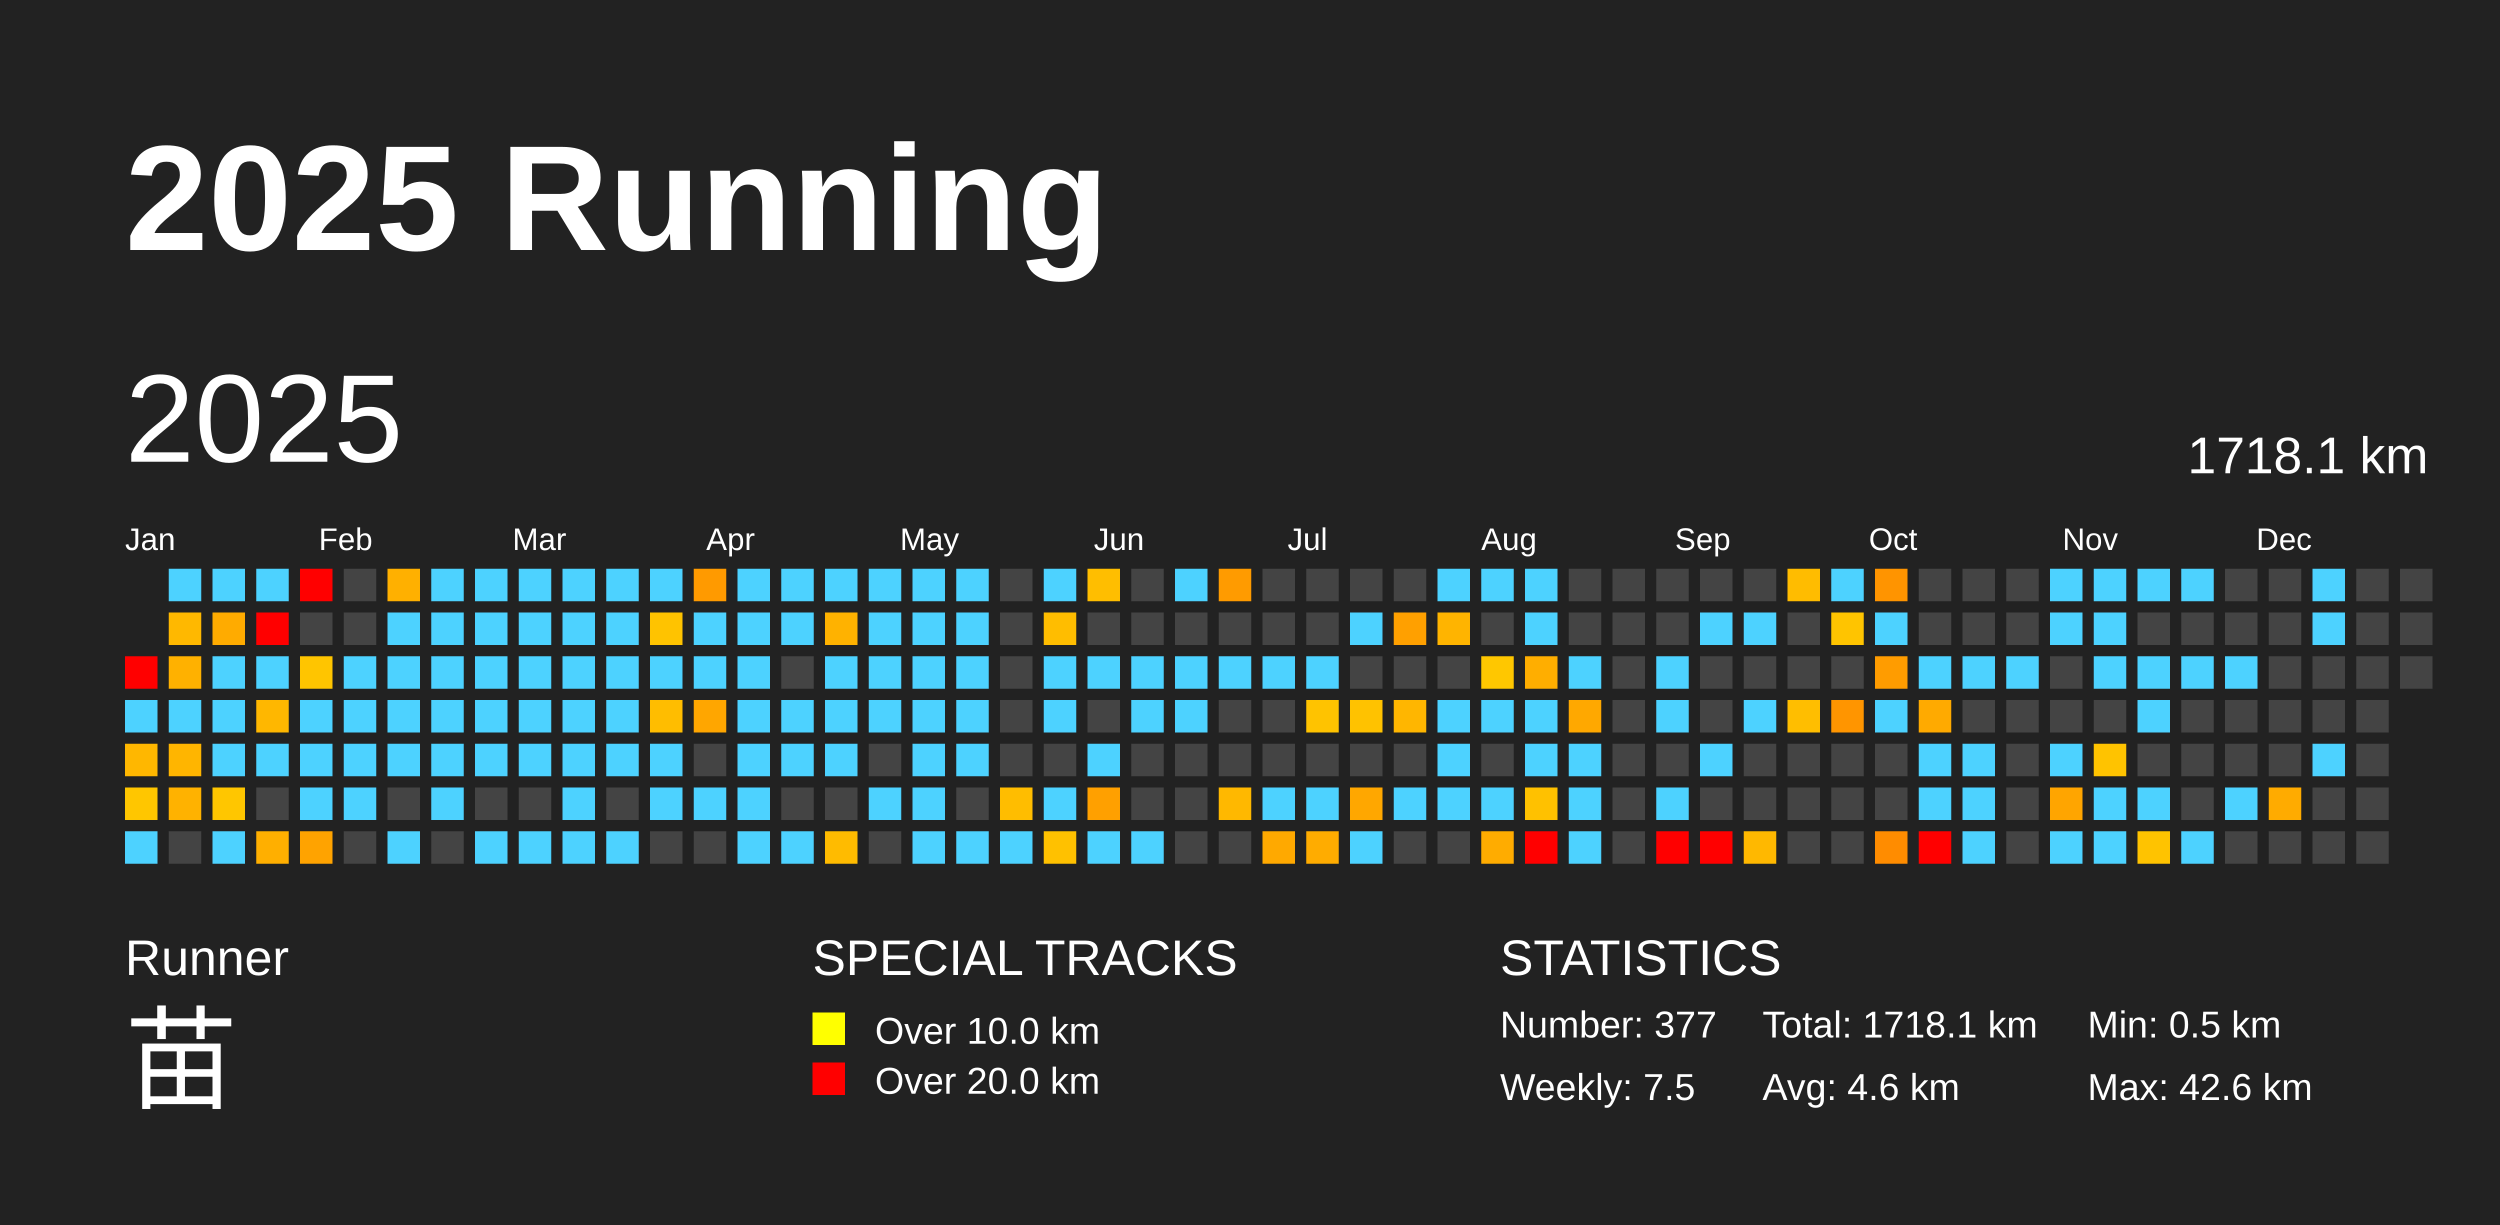
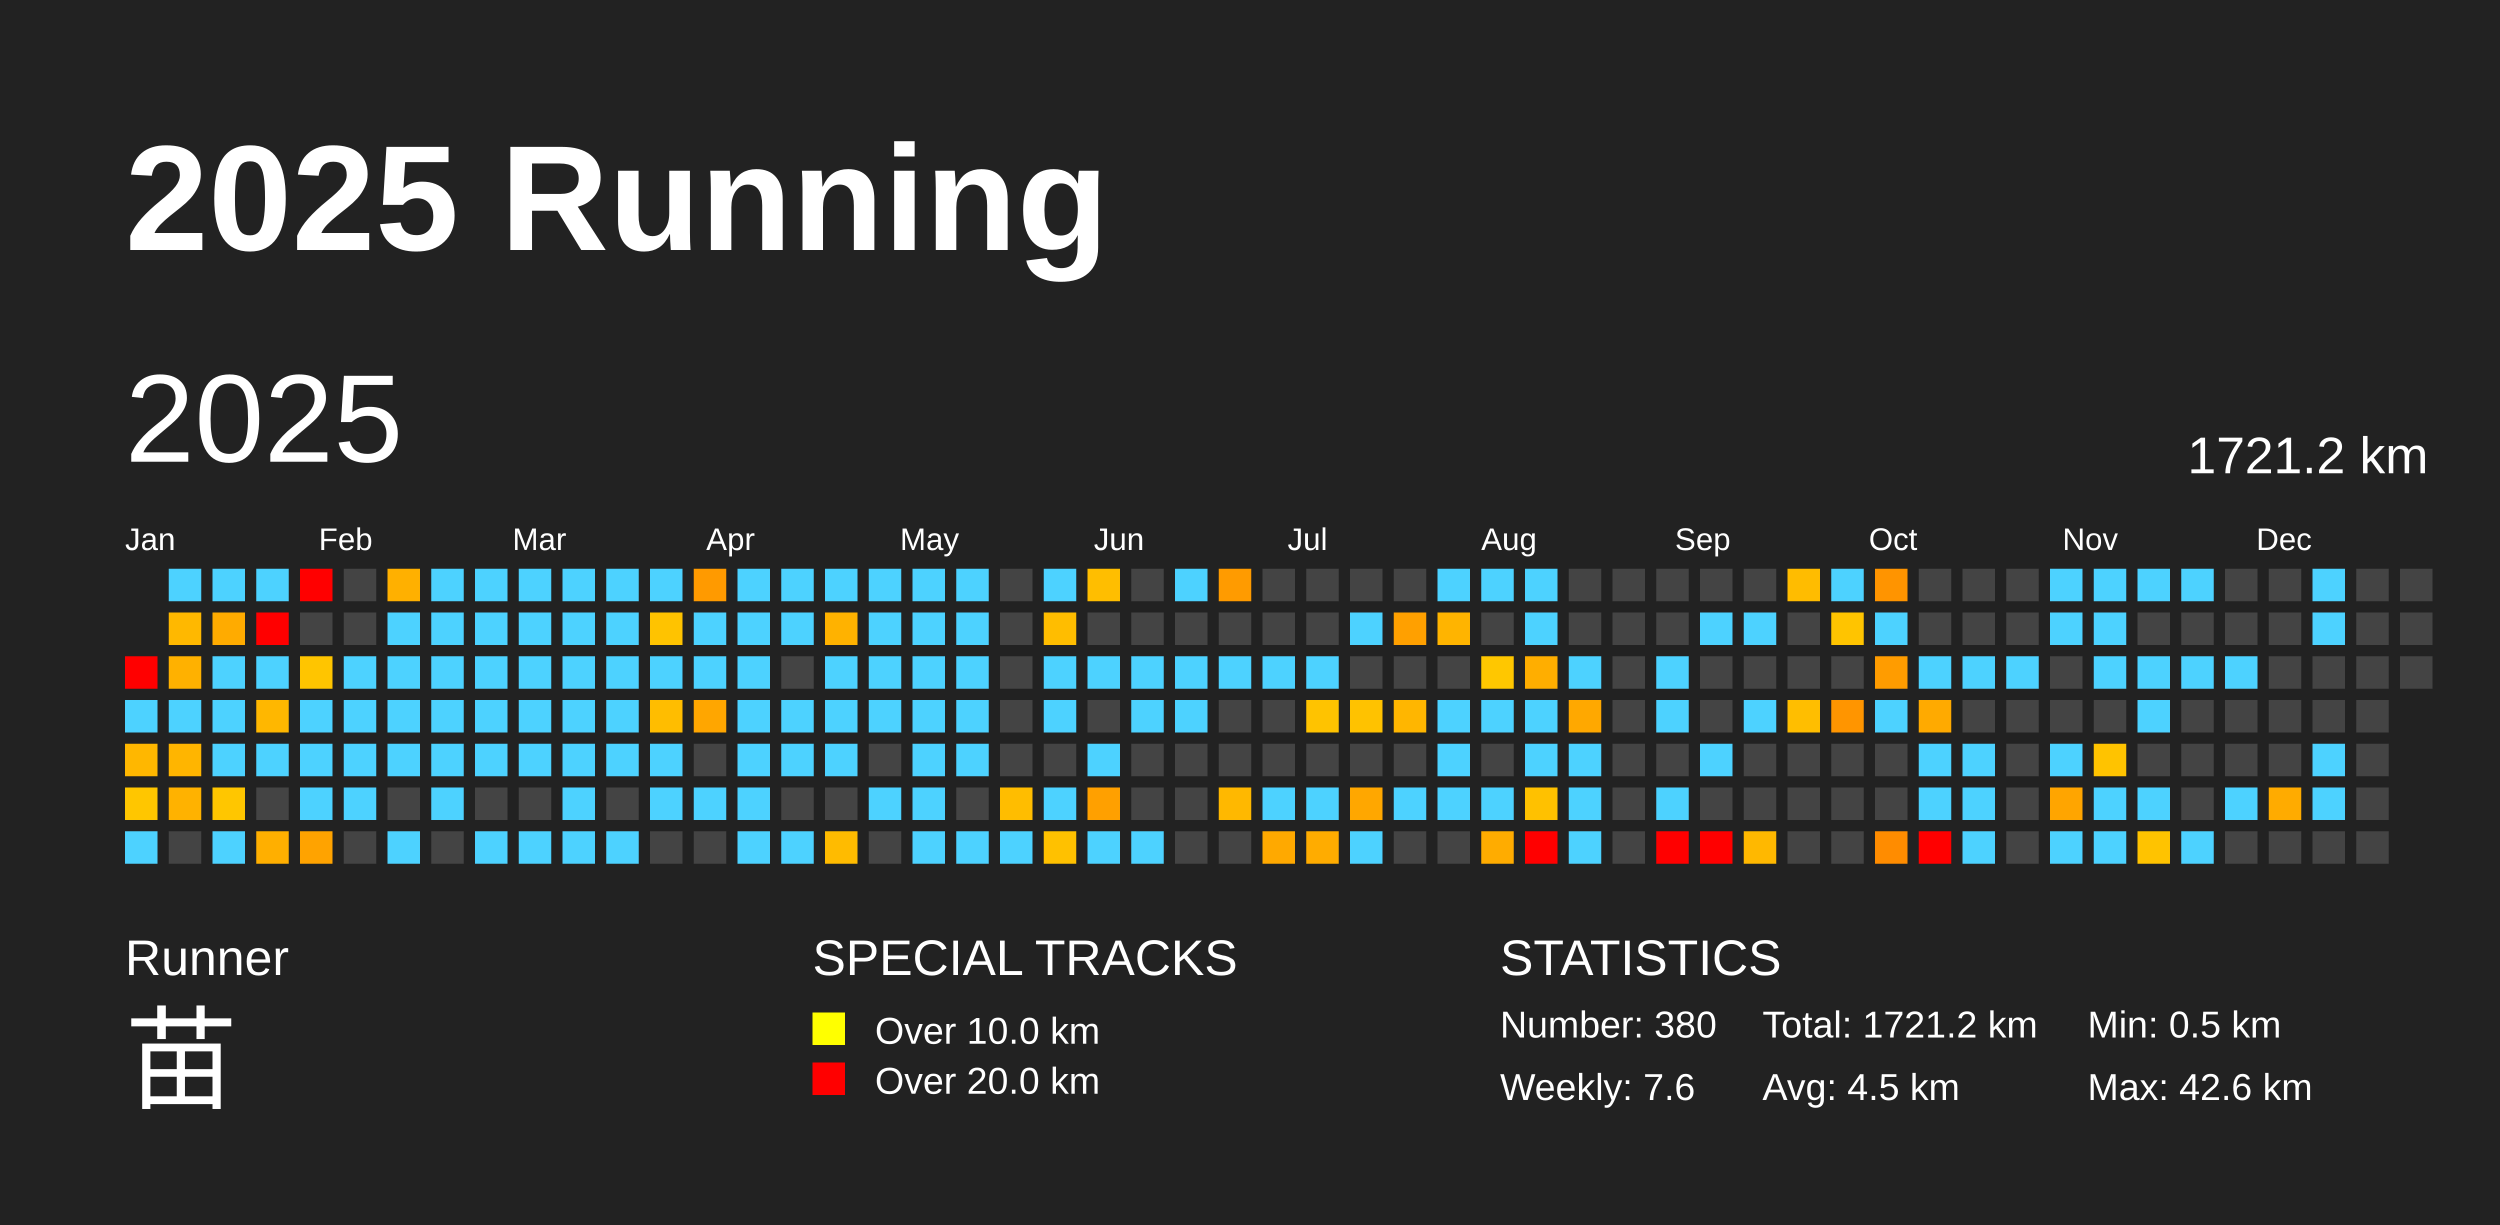
<svg xmlns="http://www.w3.org/2000/svg" baseProfile="full" height="98mm" version="1.1" viewBox="0,0,200,98" width="200mm">
  <defs />
  <rect fill="#222222" height="98" width="200" x="0" y="0" />
  <text fill="#FFFFFF" style="font-size:12px; font-family:Arial; font-weight:bold;" x="10" y="20">2025 Running</text>
  <text fill="#FFFFFF" style="font-size:4px; font-family:Arial" x="10" y="78">Runner</text>
  <text fill="#FFFFFF" style="font-size:9px; font-family:Arial" x="10" y="88">苗</text>
  <text fill="#FFFFFF" style="font-size:4px; font-family:Arial" x="65" y="78">SPECIAL TRACKS</text>
  <rect fill="yellow" height="2.6" width="2.6" x="65" y="81" />
  <text fill="#FFFFFF" style="font-size:3px; font-family:Arial" x="70" y="83.5">Over 10.0 km</text>
  <rect fill="red" height="2.6" width="2.6" x="65" y="85" />
  <text fill="#FFFFFF" style="font-size:3px; font-family:Arial" x="70" y="87.5">Over 20.0 km</text>
  <text fill="#FFFFFF" style="font-size:4px; font-family:Arial" x="120" y="78">STATISTICS</text>
-   <text fill="#FFFFFF" style="font-size:3px; font-family:Arial" x="120" y="83">Number: 377</text>
-   <text fill="#FFFFFF" style="font-size:3px; font-family:Arial" x="120" y="88">Weekly: 7.5</text>
-   <text fill="#FFFFFF" style="font-size:3px; font-family:Arial" x="141" y="83">Total: 1718.1 km</text>
-   <text fill="#FFFFFF" style="font-size:3px; font-family:Arial" x="141" y="88">Avg: 4.6 km</text>
+   <text fill="#FFFFFF" style="font-size:3px; font-family:Arial" x="120" y="83">Number: 380</text>
+   <text fill="#FFFFFF" style="font-size:3px; font-family:Arial" x="120" y="88">Weekly: 7.6</text>
+   <text fill="#FFFFFF" style="font-size:3px; font-family:Arial" x="141" y="83">Total: 1721.2 km</text>
+   <text fill="#FFFFFF" style="font-size:3px; font-family:Arial" x="141" y="88">Avg: 4.5 km</text>
  <text fill="#FFFFFF" style="font-size:3px; font-family:Arial" x="167" y="83">Min: 0.5 km</text>
  <text fill="#FFFFFF" style="font-size:3px; font-family:Arial" x="167" y="88">Max: 42.6 km</text>
  <text dominant-baseline="hanging" fill="#FFFFFF" style="font-size:10.0px; font-family:Arial;" x="10" y="30">2025</text>
-   <text dominant-baseline="hanging" fill="#FFFFFF" style="font-size:4.125px; font-family:Arial;" x="175" y="35">1718.1 km</text>
+   <text dominant-baseline="hanging" fill="#FFFFFF" style="font-size:4.125px; font-family:Arial;" x="175" y="35">1721.2 km</text>
  <text fill="#FFFFFF" style="font-size:2.5px; font-family:Arial" x="10.0" y="44">Jan</text>
  <text fill="#FFFFFF" style="font-size:2.5px; font-family:Arial" x="25.5" y="44">Feb</text>
  <text fill="#FFFFFF" style="font-size:2.5px; font-family:Arial" x="41.0" y="44">Mar</text>
  <text fill="#FFFFFF" style="font-size:2.5px; font-family:Arial" x="56.5" y="44">Apr</text>
  <text fill="#FFFFFF" style="font-size:2.5px; font-family:Arial" x="72.0" y="44">May</text>
  <text fill="#FFFFFF" style="font-size:2.5px; font-family:Arial" x="87.5" y="44">Jun</text>
  <text fill="#FFFFFF" style="font-size:2.5px; font-family:Arial" x="103.0" y="44">Jul</text>
  <text fill="#FFFFFF" style="font-size:2.5px; font-family:Arial" x="118.5" y="44">Aug</text>
  <text fill="#FFFFFF" style="font-size:2.5px; font-family:Arial" x="134.0" y="44">Sep</text>
  <text fill="#FFFFFF" style="font-size:2.5px; font-family:Arial" x="149.5" y="44">Oct</text>
  <text fill="#FFFFFF" style="font-size:2.5px; font-family:Arial" x="165.0" y="44">Nov</text>
  <text fill="#FFFFFF" style="font-size:2.5px; font-family:Arial" x="180.5" y="44">Dec</text>
  <rect fill="red" height="2.6" width="2.6" x="10.0" y="52.5" />
  <rect fill="#4dd2ff" height="2.6" width="2.6" x="10.0" y="56.0" />
  <rect fill="#ffb700" height="2.6" width="2.6" x="10.0" y="59.5" />
  <rect fill="#ffc600" height="2.6" width="2.6" x="10.0" y="63.0" />
  <rect fill="#4dd2ff" height="2.6" width="2.6" x="10.0" y="66.5" />
  <rect fill="#4dd2ff" height="2.6" width="2.6" x="13.5" y="45.5" />
  <rect fill="#ffb800" height="2.6" width="2.6" x="13.5" y="49.0" />
  <rect fill="#ffb100" height="2.6" width="2.6" x="13.5" y="52.5" />
  <rect fill="#4dd2ff" height="2.6" width="2.6" x="13.5" y="56.0" />
  <rect fill="#ffb500" height="2.6" width="2.6" x="13.5" y="59.5" />
  <rect fill="#ffb200" height="2.6" width="2.6" x="13.5" y="63.0" />
  <rect fill="#444444" height="2.6" width="2.6" x="13.5" y="66.5" />
  <rect fill="#4dd2ff" height="2.6" width="2.6" x="17.0" y="45.5" />
  <rect fill="#ffab00" height="2.6" width="2.6" x="17.0" y="49.0" />
  <rect fill="#4dd2ff" height="2.6" width="2.6" x="17.0" y="52.5" />
  <rect fill="#4dd2ff" height="2.6" width="2.6" x="17.0" y="56.0" />
  <rect fill="#4dd2ff" height="2.6" width="2.6" x="17.0" y="59.5" />
  <rect fill="#ffc600" height="2.6" width="2.6" x="17.0" y="63.0" />
  <rect fill="#4dd2ff" height="2.6" width="2.6" x="17.0" y="66.5" />
  <rect fill="#4dd2ff" height="2.6" width="2.6" x="20.5" y="45.5" />
  <rect fill="red" height="2.6" width="2.6" x="20.5" y="49.0" />
  <rect fill="#4dd2ff" height="2.6" width="2.6" x="20.5" y="52.5" />
  <rect fill="#ffb700" height="2.6" width="2.6" x="20.5" y="56.0" />
  <rect fill="#4dd2ff" height="2.6" width="2.6" x="20.5" y="59.5" />
  <rect fill="#444444" height="2.6" width="2.6" x="20.5" y="63.0" />
  <rect fill="#ffaf00" height="2.6" width="2.6" x="20.5" y="66.5" />
  <rect fill="red" height="2.6" width="2.6" x="24.0" y="45.5" />
  <rect fill="#444444" height="2.6" width="2.6" x="24.0" y="49.0" />
  <rect fill="#ffc500" height="2.6" width="2.6" x="24.0" y="52.5" />
  <rect fill="#4dd2ff" height="2.6" width="2.6" x="24.0" y="56.0" />
  <rect fill="#4dd2ff" height="2.6" width="2.6" x="24.0" y="59.5" />
  <rect fill="#4dd2ff" height="2.6" width="2.6" x="24.0" y="63.0" />
  <rect fill="#ffa300" height="2.6" width="2.6" x="24.0" y="66.5" />
  <rect fill="#444444" height="2.6" width="2.6" x="27.5" y="45.5" />
  <rect fill="#444444" height="2.6" width="2.6" x="27.5" y="49.0" />
  <rect fill="#4dd2ff" height="2.6" width="2.6" x="27.5" y="52.5" />
  <rect fill="#4dd2ff" height="2.6" width="2.6" x="27.5" y="56.0" />
  <rect fill="#4dd2ff" height="2.6" width="2.6" x="27.5" y="59.5" />
  <rect fill="#4dd2ff" height="2.6" width="2.6" x="27.5" y="63.0" />
  <rect fill="#444444" height="2.6" width="2.6" x="27.5" y="66.5" />
  <rect fill="#ffb000" height="2.6" width="2.6" x="31.0" y="45.5" />
  <rect fill="#4dd2ff" height="2.6" width="2.6" x="31.0" y="49.0" />
  <rect fill="#4dd2ff" height="2.6" width="2.6" x="31.0" y="52.5" />
  <rect fill="#4dd2ff" height="2.6" width="2.6" x="31.0" y="56.0" />
  <rect fill="#4dd2ff" height="2.6" width="2.6" x="31.0" y="59.5" />
  <rect fill="#444444" height="2.6" width="2.6" x="31.0" y="63.0" />
  <rect fill="#4dd2ff" height="2.6" width="2.6" x="31.0" y="66.5" />
  <rect fill="#4dd2ff" height="2.6" width="2.6" x="34.5" y="45.5" />
  <rect fill="#4dd2ff" height="2.6" width="2.6" x="34.5" y="49.0" />
  <rect fill="#4dd2ff" height="2.6" width="2.6" x="34.5" y="52.5" />
  <rect fill="#4dd2ff" height="2.6" width="2.6" x="34.5" y="56.0" />
  <rect fill="#4dd2ff" height="2.6" width="2.6" x="34.5" y="59.5" />
  <rect fill="#4dd2ff" height="2.6" width="2.6" x="34.5" y="63.0" />
  <rect fill="#444444" height="2.6" width="2.6" x="34.5" y="66.5" />
  <rect fill="#4dd2ff" height="2.6" width="2.6" x="38.0" y="45.5" />
  <rect fill="#4dd2ff" height="2.6" width="2.6" x="38.0" y="49.0" />
  <rect fill="#4dd2ff" height="2.6" width="2.6" x="38.0" y="52.5" />
  <rect fill="#4dd2ff" height="2.6" width="2.6" x="38.0" y="56.0" />
  <rect fill="#4dd2ff" height="2.6" width="2.6" x="38.0" y="59.5" />
  <rect fill="#444444" height="2.6" width="2.6" x="38.0" y="63.0" />
  <rect fill="#4dd2ff" height="2.6" width="2.6" x="38.0" y="66.5" />
  <rect fill="#4dd2ff" height="2.6" width="2.6" x="41.5" y="45.5" />
  <rect fill="#4dd2ff" height="2.6" width="2.6" x="41.5" y="49.0" />
  <rect fill="#4dd2ff" height="2.6" width="2.6" x="41.5" y="52.5" />
  <rect fill="#4dd2ff" height="2.6" width="2.6" x="41.5" y="56.0" />
  <rect fill="#4dd2ff" height="2.6" width="2.6" x="41.5" y="59.5" />
  <rect fill="#444444" height="2.6" width="2.6" x="41.5" y="63.0" />
  <rect fill="#4dd2ff" height="2.6" width="2.6" x="41.5" y="66.5" />
  <rect fill="#4dd2ff" height="2.6" width="2.6" x="45.0" y="45.5" />
  <rect fill="#4dd2ff" height="2.6" width="2.6" x="45.0" y="49.0" />
  <rect fill="#4dd2ff" height="2.6" width="2.6" x="45.0" y="52.5" />
  <rect fill="#4dd2ff" height="2.6" width="2.6" x="45.0" y="56.0" />
  <rect fill="#4dd2ff" height="2.6" width="2.6" x="45.0" y="59.5" />
  <rect fill="#4dd2ff" height="2.6" width="2.6" x="45.0" y="63.0" />
  <rect fill="#4dd2ff" height="2.6" width="2.6" x="45.0" y="66.5" />
  <rect fill="#4dd2ff" height="2.6" width="2.6" x="48.5" y="45.5" />
  <rect fill="#4dd2ff" height="2.6" width="2.6" x="48.5" y="49.0" />
  <rect fill="#4dd2ff" height="2.6" width="2.6" x="48.5" y="52.5" />
  <rect fill="#4dd2ff" height="2.6" width="2.6" x="48.5" y="56.0" />
  <rect fill="#4dd2ff" height="2.6" width="2.6" x="48.5" y="59.5" />
  <rect fill="#444444" height="2.6" width="2.6" x="48.5" y="63.0" />
  <rect fill="#4dd2ff" height="2.6" width="2.6" x="48.5" y="66.5" />
  <rect fill="#4dd2ff" height="2.6" width="2.6" x="52.0" y="45.5" />
  <rect fill="#ffc300" height="2.6" width="2.6" x="52.0" y="49.0" />
  <rect fill="#4dd2ff" height="2.6" width="2.6" x="52.0" y="52.5" />
  <rect fill="#ffbd00" height="2.6" width="2.6" x="52.0" y="56.0" />
  <rect fill="#4dd2ff" height="2.6" width="2.6" x="52.0" y="59.5" />
  <rect fill="#4dd2ff" height="2.6" width="2.6" x="52.0" y="63.0" />
  <rect fill="#444444" height="2.6" width="2.6" x="52.0" y="66.5" />
  <rect fill="#ff9a00" height="2.6" width="2.6" x="55.5" y="45.5" />
  <rect fill="#4dd2ff" height="2.6" width="2.6" x="55.5" y="49.0" />
  <rect fill="#4dd2ff" height="2.6" width="2.6" x="55.5" y="52.5" />
  <rect fill="#ffa600" height="2.6" width="2.6" x="55.5" y="56.0" />
  <rect fill="#444444" height="2.6" width="2.6" x="55.5" y="59.5" />
  <rect fill="#4dd2ff" height="2.6" width="2.6" x="55.5" y="63.0" />
  <rect fill="#444444" height="2.6" width="2.6" x="55.5" y="66.5" />
  <rect fill="#4dd2ff" height="2.6" width="2.6" x="59.0" y="45.5" />
  <rect fill="#4dd2ff" height="2.6" width="2.6" x="59.0" y="49.0" />
  <rect fill="#4dd2ff" height="2.6" width="2.6" x="59.0" y="52.5" />
  <rect fill="#4dd2ff" height="2.6" width="2.6" x="59.0" y="56.0" />
  <rect fill="#4dd2ff" height="2.6" width="2.6" x="59.0" y="59.5" />
  <rect fill="#4dd2ff" height="2.6" width="2.6" x="59.0" y="63.0" />
  <rect fill="#4dd2ff" height="2.6" width="2.6" x="59.0" y="66.5" />
  <rect fill="#4dd2ff" height="2.6" width="2.6" x="62.5" y="45.5" />
  <rect fill="#4dd2ff" height="2.6" width="2.6" x="62.5" y="49.0" />
  <rect fill="#444444" height="2.6" width="2.6" x="62.5" y="52.5" />
  <rect fill="#4dd2ff" height="2.6" width="2.6" x="62.5" y="56.0" />
  <rect fill="#4dd2ff" height="2.6" width="2.6" x="62.5" y="59.5" />
  <rect fill="#444444" height="2.6" width="2.6" x="62.5" y="63.0" />
  <rect fill="#4dd2ff" height="2.6" width="2.6" x="62.5" y="66.5" />
  <rect fill="#4dd2ff" height="2.6" width="2.6" x="66.0" y="45.5" />
  <rect fill="#ffb200" height="2.6" width="2.6" x="66.0" y="49.0" />
  <rect fill="#4dd2ff" height="2.6" width="2.6" x="66.0" y="52.5" />
  <rect fill="#4dd2ff" height="2.6" width="2.6" x="66.0" y="56.0" />
  <rect fill="#4dd2ff" height="2.6" width="2.6" x="66.0" y="59.5" />
  <rect fill="#444444" height="2.6" width="2.6" x="66.0" y="63.0" />
  <rect fill="#ffbb00" height="2.6" width="2.6" x="66.0" y="66.5" />
  <rect fill="#4dd2ff" height="2.6" width="2.6" x="69.5" y="45.5" />
  <rect fill="#4dd2ff" height="2.6" width="2.6" x="69.5" y="49.0" />
  <rect fill="#4dd2ff" height="2.6" width="2.6" x="69.5" y="52.5" />
  <rect fill="#4dd2ff" height="2.6" width="2.6" x="69.5" y="56.0" />
  <rect fill="#444444" height="2.6" width="2.6" x="69.5" y="59.5" />
  <rect fill="#4dd2ff" height="2.6" width="2.6" x="69.5" y="63.0" />
  <rect fill="#444444" height="2.6" width="2.6" x="69.5" y="66.5" />
  <rect fill="#4dd2ff" height="2.6" width="2.6" x="73.0" y="45.5" />
  <rect fill="#4dd2ff" height="2.6" width="2.6" x="73.0" y="49.0" />
  <rect fill="#4dd2ff" height="2.6" width="2.6" x="73.0" y="52.5" />
  <rect fill="#4dd2ff" height="2.6" width="2.6" x="73.0" y="56.0" />
  <rect fill="#4dd2ff" height="2.6" width="2.6" x="73.0" y="59.5" />
  <rect fill="#4dd2ff" height="2.6" width="2.6" x="73.0" y="63.0" />
  <rect fill="#4dd2ff" height="2.6" width="2.6" x="73.0" y="66.5" />
  <rect fill="#4dd2ff" height="2.6" width="2.6" x="76.5" y="45.5" />
  <rect fill="#4dd2ff" height="2.6" width="2.6" x="76.5" y="49.0" />
  <rect fill="#4dd2ff" height="2.6" width="2.6" x="76.5" y="52.5" />
  <rect fill="#4dd2ff" height="2.6" width="2.6" x="76.5" y="56.0" />
  <rect fill="#4dd2ff" height="2.6" width="2.6" x="76.5" y="59.5" />
  <rect fill="#444444" height="2.6" width="2.6" x="76.5" y="63.0" />
  <rect fill="#4dd2ff" height="2.6" width="2.6" x="76.5" y="66.5" />
  <rect fill="#444444" height="2.6" width="2.6" x="80.0" y="45.5" />
  <rect fill="#444444" height="2.6" width="2.6" x="80.0" y="49.0" />
  <rect fill="#444444" height="2.6" width="2.6" x="80.0" y="52.5" />
  <rect fill="#444444" height="2.6" width="2.6" x="80.0" y="56.0" />
  <rect fill="#444444" height="2.6" width="2.6" x="80.0" y="59.5" />
  <rect fill="#ffbd00" height="2.6" width="2.6" x="80.0" y="63.0" />
  <rect fill="#4dd2ff" height="2.6" width="2.6" x="80.0" y="66.5" />
  <rect fill="#4dd2ff" height="2.6" width="2.6" x="83.5" y="45.5" />
  <rect fill="#ffbd00" height="2.6" width="2.6" x="83.5" y="49.0" />
  <rect fill="#4dd2ff" height="2.6" width="2.6" x="83.5" y="52.5" />
  <rect fill="#4dd2ff" height="2.6" width="2.6" x="83.5" y="56.0" />
  <rect fill="#444444" height="2.6" width="2.6" x="83.5" y="59.5" />
  <rect fill="#4dd2ff" height="2.6" width="2.6" x="83.5" y="63.0" />
  <rect fill="#ffc100" height="2.6" width="2.6" x="83.5" y="66.5" />
  <rect fill="#ffbe00" height="2.6" width="2.6" x="87.0" y="45.5" />
  <rect fill="#444444" height="2.6" width="2.6" x="87.0" y="49.0" />
  <rect fill="#4dd2ff" height="2.6" width="2.6" x="87.0" y="52.5" />
  <rect fill="#444444" height="2.6" width="2.6" x="87.0" y="56.0" />
  <rect fill="#4dd2ff" height="2.6" width="2.6" x="87.0" y="59.5" />
  <rect fill="#ffa000" height="2.6" width="2.6" x="87.0" y="63.0" />
  <rect fill="#4dd2ff" height="2.6" width="2.6" x="87.0" y="66.5" />
  <rect fill="#444444" height="2.6" width="2.6" x="90.5" y="45.5" />
  <rect fill="#444444" height="2.6" width="2.6" x="90.5" y="49.0" />
  <rect fill="#4dd2ff" height="2.6" width="2.6" x="90.5" y="52.5" />
  <rect fill="#4dd2ff" height="2.6" width="2.6" x="90.5" y="56.0" />
  <rect fill="#444444" height="2.6" width="2.6" x="90.5" y="59.5" />
  <rect fill="#444444" height="2.6" width="2.6" x="90.5" y="63.0" />
  <rect fill="#4dd2ff" height="2.6" width="2.6" x="90.5" y="66.5" />
  <rect fill="#4dd2ff" height="2.6" width="2.6" x="94.0" y="45.5" />
  <rect fill="#444444" height="2.6" width="2.6" x="94.0" y="49.0" />
  <rect fill="#4dd2ff" height="2.6" width="2.6" x="94.0" y="52.5" />
  <rect fill="#4dd2ff" height="2.6" width="2.6" x="94.0" y="56.0" />
  <rect fill="#444444" height="2.6" width="2.6" x="94.0" y="59.5" />
  <rect fill="#444444" height="2.6" width="2.6" x="94.0" y="63.0" />
  <rect fill="#444444" height="2.6" width="2.6" x="94.0" y="66.5" />
  <rect fill="#ff9b00" height="2.6" width="2.6" x="97.5" y="45.5" />
  <rect fill="#444444" height="2.6" width="2.6" x="97.5" y="49.0" />
  <rect fill="#4dd2ff" height="2.6" width="2.6" x="97.5" y="52.5" />
  <rect fill="#444444" height="2.6" width="2.6" x="97.5" y="56.0" />
  <rect fill="#444444" height="2.6" width="2.6" x="97.5" y="59.5" />
  <rect fill="#ffb800" height="2.6" width="2.6" x="97.5" y="63.0" />
  <rect fill="#444444" height="2.6" width="2.6" x="97.5" y="66.5" />
  <rect fill="#444444" height="2.6" width="2.6" x="101.0" y="45.5" />
  <rect fill="#444444" height="2.6" width="2.6" x="101.0" y="49.0" />
  <rect fill="#4dd2ff" height="2.6" width="2.6" x="101.0" y="52.5" />
  <rect fill="#444444" height="2.6" width="2.6" x="101.0" y="56.0" />
  <rect fill="#444444" height="2.6" width="2.6" x="101.0" y="59.5" />
  <rect fill="#4dd2ff" height="2.6" width="2.6" x="101.0" y="63.0" />
  <rect fill="#ffa900" height="2.6" width="2.6" x="101.0" y="66.5" />
  <rect fill="#444444" height="2.6" width="2.6" x="104.5" y="45.5" />
  <rect fill="#444444" height="2.6" width="2.6" x="104.5" y="49.0" />
  <rect fill="#4dd2ff" height="2.6" width="2.6" x="104.5" y="52.5" />
  <rect fill="#ffc300" height="2.6" width="2.6" x="104.5" y="56.0" />
  <rect fill="#444444" height="2.6" width="2.6" x="104.5" y="59.5" />
  <rect fill="#4dd2ff" height="2.6" width="2.6" x="104.5" y="63.0" />
  <rect fill="#ffac00" height="2.6" width="2.6" x="104.5" y="66.5" />
  <rect fill="#444444" height="2.6" width="2.6" x="108.0" y="45.5" />
  <rect fill="#4dd2ff" height="2.6" width="2.6" x="108.0" y="49.0" />
  <rect fill="#444444" height="2.6" width="2.6" x="108.0" y="52.5" />
  <rect fill="#ffc200" height="2.6" width="2.6" x="108.0" y="56.0" />
  <rect fill="#444444" height="2.6" width="2.6" x="108.0" y="59.5" />
  <rect fill="#ffa700" height="2.6" width="2.6" x="108.0" y="63.0" />
  <rect fill="#4dd2ff" height="2.6" width="2.6" x="108.0" y="66.5" />
  <rect fill="#444444" height="2.6" width="2.6" x="111.5" y="45.5" />
  <rect fill="#ffa000" height="2.6" width="2.6" x="111.5" y="49.0" />
  <rect fill="#444444" height="2.6" width="2.6" x="111.5" y="52.5" />
  <rect fill="#ffb600" height="2.6" width="2.6" x="111.5" y="56.0" />
  <rect fill="#444444" height="2.6" width="2.6" x="111.5" y="59.5" />
  <rect fill="#4dd2ff" height="2.6" width="2.6" x="111.5" y="63.0" />
  <rect fill="#444444" height="2.6" width="2.6" x="111.5" y="66.5" />
  <rect fill="#4dd2ff" height="2.6" width="2.6" x="115.0" y="45.5" />
  <rect fill="#ffb400" height="2.6" width="2.6" x="115.0" y="49.0" />
  <rect fill="#444444" height="2.6" width="2.6" x="115.0" y="52.5" />
  <rect fill="#4dd2ff" height="2.6" width="2.6" x="115.0" y="56.0" />
  <rect fill="#4dd2ff" height="2.6" width="2.6" x="115.0" y="59.5" />
  <rect fill="#4dd2ff" height="2.6" width="2.6" x="115.0" y="63.0" />
  <rect fill="#444444" height="2.6" width="2.6" x="115.0" y="66.5" />
  <rect fill="#4dd2ff" height="2.6" width="2.6" x="118.5" y="45.5" />
  <rect fill="#444444" height="2.6" width="2.6" x="118.5" y="49.0" />
  <rect fill="#ffc700" height="2.6" width="2.6" x="118.5" y="52.5" />
  <rect fill="#4dd2ff" height="2.6" width="2.6" x="118.5" y="56.0" />
  <rect fill="#444444" height="2.6" width="2.6" x="118.5" y="59.5" />
  <rect fill="#4dd2ff" height="2.6" width="2.6" x="118.5" y="63.0" />
  <rect fill="#ffac00" height="2.6" width="2.6" x="118.5" y="66.5" />
  <rect fill="#4dd2ff" height="2.6" width="2.6" x="122.0" y="45.5" />
  <rect fill="#4dd2ff" height="2.6" width="2.6" x="122.0" y="49.0" />
  <rect fill="#ffae00" height="2.6" width="2.6" x="122.0" y="52.5" />
  <rect fill="#4dd2ff" height="2.6" width="2.6" x="122.0" y="56.0" />
  <rect fill="#4dd2ff" height="2.6" width="2.6" x="122.0" y="59.5" />
  <rect fill="#ffc100" height="2.6" width="2.6" x="122.0" y="63.0" />
  <rect fill="red" height="2.6" width="2.6" x="122.0" y="66.5" />
  <rect fill="#444444" height="2.6" width="2.6" x="125.5" y="45.5" />
  <rect fill="#444444" height="2.6" width="2.6" x="125.5" y="49.0" />
  <rect fill="#4dd2ff" height="2.6" width="2.6" x="125.5" y="52.5" />
  <rect fill="#ffa800" height="2.6" width="2.6" x="125.5" y="56.0" />
  <rect fill="#4dd2ff" height="2.6" width="2.6" x="125.5" y="59.5" />
  <rect fill="#4dd2ff" height="2.6" width="2.6" x="125.5" y="63.0" />
  <rect fill="#4dd2ff" height="2.6" width="2.6" x="125.5" y="66.5" />
  <rect fill="#444444" height="2.6" width="2.6" x="129.0" y="45.5" />
  <rect fill="#444444" height="2.6" width="2.6" x="129.0" y="49.0" />
  <rect fill="#444444" height="2.6" width="2.6" x="129.0" y="52.5" />
  <rect fill="#444444" height="2.6" width="2.6" x="129.0" y="56.0" />
  <rect fill="#444444" height="2.6" width="2.6" x="129.0" y="59.5" />
  <rect fill="#444444" height="2.6" width="2.6" x="129.0" y="63.0" />
  <rect fill="#444444" height="2.6" width="2.6" x="129.0" y="66.5" />
  <rect fill="#444444" height="2.6" width="2.6" x="132.5" y="45.5" />
  <rect fill="#444444" height="2.6" width="2.6" x="132.5" y="49.0" />
  <rect fill="#4dd2ff" height="2.6" width="2.6" x="132.5" y="52.5" />
  <rect fill="#4dd2ff" height="2.6" width="2.6" x="132.5" y="56.0" />
  <rect fill="#444444" height="2.6" width="2.6" x="132.5" y="59.5" />
  <rect fill="#4dd2ff" height="2.6" width="2.6" x="132.5" y="63.0" />
  <rect fill="red" height="2.6" width="2.6" x="132.5" y="66.5" />
  <rect fill="#444444" height="2.6" width="2.6" x="136.0" y="45.5" />
  <rect fill="#4dd2ff" height="2.6" width="2.6" x="136.0" y="49.0" />
  <rect fill="#444444" height="2.6" width="2.6" x="136.0" y="52.5" />
  <rect fill="#444444" height="2.6" width="2.6" x="136.0" y="56.0" />
  <rect fill="#4dd2ff" height="2.6" width="2.6" x="136.0" y="59.5" />
  <rect fill="#444444" height="2.6" width="2.6" x="136.0" y="63.0" />
  <rect fill="red" height="2.6" width="2.6" x="136.0" y="66.5" />
  <rect fill="#444444" height="2.6" width="2.6" x="139.5" y="45.5" />
  <rect fill="#4dd2ff" height="2.6" width="2.6" x="139.5" y="49.0" />
  <rect fill="#444444" height="2.6" width="2.6" x="139.5" y="52.5" />
  <rect fill="#4dd2ff" height="2.6" width="2.6" x="139.5" y="56.0" />
  <rect fill="#444444" height="2.6" width="2.6" x="139.5" y="59.5" />
  <rect fill="#444444" height="2.6" width="2.6" x="139.5" y="63.0" />
  <rect fill="#ffb800" height="2.6" width="2.6" x="139.5" y="66.5" />
  <rect fill="#ffbc00" height="2.6" width="2.6" x="143.0" y="45.5" />
  <rect fill="#444444" height="2.6" width="2.6" x="143.0" y="49.0" />
  <rect fill="#444444" height="2.6" width="2.6" x="143.0" y="52.5" />
  <rect fill="#ffbe00" height="2.6" width="2.6" x="143.0" y="56.0" />
  <rect fill="#444444" height="2.6" width="2.6" x="143.0" y="59.5" />
  <rect fill="#444444" height="2.6" width="2.6" x="143.0" y="63.0" />
  <rect fill="#444444" height="2.6" width="2.6" x="143.0" y="66.5" />
  <rect fill="#4dd2ff" height="2.6" width="2.6" x="146.5" y="45.5" />
  <rect fill="#ffc400" height="2.6" width="2.6" x="146.5" y="49.0" />
  <rect fill="#444444" height="2.6" width="2.6" x="146.5" y="52.5" />
  <rect fill="#ff9500" height="2.6" width="2.6" x="146.5" y="56.0" />
  <rect fill="#444444" height="2.6" width="2.6" x="146.5" y="59.5" />
  <rect fill="#444444" height="2.6" width="2.6" x="146.5" y="63.0" />
  <rect fill="#444444" height="2.6" width="2.6" x="146.5" y="66.5" />
  <rect fill="#ff9400" height="2.6" width="2.6" x="150.0" y="45.5" />
  <rect fill="#4dd2ff" height="2.6" width="2.6" x="150.0" y="49.0" />
  <rect fill="#ff9c00" height="2.6" width="2.6" x="150.0" y="52.5" />
  <rect fill="#4dd2ff" height="2.6" width="2.6" x="150.0" y="56.0" />
  <rect fill="#444444" height="2.6" width="2.6" x="150.0" y="59.5" />
  <rect fill="#444444" height="2.6" width="2.6" x="150.0" y="63.0" />
  <rect fill="#ff8c00" height="2.6" width="2.6" x="150.0" y="66.5" />
  <rect fill="#444444" height="2.6" width="2.6" x="153.5" y="45.5" />
  <rect fill="#444444" height="2.6" width="2.6" x="153.5" y="49.0" />
  <rect fill="#4dd2ff" height="2.6" width="2.6" x="153.5" y="52.5" />
  <rect fill="#ffaa00" height="2.6" width="2.6" x="153.5" y="56.0" />
  <rect fill="#4dd2ff" height="2.6" width="2.6" x="153.5" y="59.5" />
  <rect fill="#4dd2ff" height="2.6" width="2.6" x="153.5" y="63.0" />
  <rect fill="red" height="2.6" width="2.6" x="153.5" y="66.5" />
  <rect fill="#444444" height="2.6" width="2.6" x="157.0" y="45.5" />
  <rect fill="#444444" height="2.6" width="2.6" x="157.0" y="49.0" />
  <rect fill="#4dd2ff" height="2.6" width="2.6" x="157.0" y="52.5" />
  <rect fill="#444444" height="2.6" width="2.6" x="157.0" y="56.0" />
  <rect fill="#4dd2ff" height="2.6" width="2.6" x="157.0" y="59.5" />
  <rect fill="#4dd2ff" height="2.6" width="2.6" x="157.0" y="63.0" />
  <rect fill="#4dd2ff" height="2.6" width="2.6" x="157.0" y="66.5" />
  <rect fill="#444444" height="2.6" width="2.6" x="160.5" y="45.5" />
  <rect fill="#444444" height="2.6" width="2.6" x="160.5" y="49.0" />
  <rect fill="#4dd2ff" height="2.6" width="2.6" x="160.5" y="52.5" />
  <rect fill="#444444" height="2.6" width="2.6" x="160.5" y="56.0" />
  <rect fill="#444444" height="2.6" width="2.6" x="160.5" y="59.5" />
  <rect fill="#444444" height="2.6" width="2.6" x="160.5" y="63.0" />
  <rect fill="#444444" height="2.6" width="2.6" x="160.5" y="66.5" />
  <rect fill="#4dd2ff" height="2.6" width="2.6" x="164.0" y="45.5" />
  <rect fill="#4dd2ff" height="2.6" width="2.6" x="164.0" y="49.0" />
  <rect fill="#444444" height="2.6" width="2.6" x="164.0" y="52.5" />
  <rect fill="#444444" height="2.6" width="2.6" x="164.0" y="56.0" />
  <rect fill="#4dd2ff" height="2.6" width="2.6" x="164.0" y="59.5" />
  <rect fill="#ffa500" height="2.6" width="2.6" x="164.0" y="63.0" />
  <rect fill="#4dd2ff" height="2.6" width="2.6" x="164.0" y="66.5" />
  <rect fill="#4dd2ff" height="2.6" width="2.6" x="167.5" y="45.5" />
  <rect fill="#4dd2ff" height="2.6" width="2.6" x="167.5" y="49.0" />
  <rect fill="#4dd2ff" height="2.6" width="2.6" x="167.5" y="52.5" />
  <rect fill="#444444" height="2.6" width="2.6" x="167.5" y="56.0" />
  <rect fill="#ffc300" height="2.6" width="2.6" x="167.5" y="59.5" />
  <rect fill="#4dd2ff" height="2.6" width="2.6" x="167.5" y="63.0" />
  <rect fill="#4dd2ff" height="2.6" width="2.6" x="167.5" y="66.5" />
  <rect fill="#4dd2ff" height="2.6" width="2.6" x="171.0" y="45.5" />
  <rect fill="#444444" height="2.6" width="2.6" x="171.0" y="49.0" />
  <rect fill="#4dd2ff" height="2.6" width="2.6" x="171.0" y="52.5" />
  <rect fill="#4dd2ff" height="2.6" width="2.6" x="171.0" y="56.0" />
  <rect fill="#444444" height="2.6" width="2.6" x="171.0" y="59.5" />
  <rect fill="#4dd2ff" height="2.6" width="2.6" x="171.0" y="63.0" />
  <rect fill="#ffc300" height="2.6" width="2.6" x="171.0" y="66.5" />
  <rect fill="#4dd2ff" height="2.6" width="2.6" x="174.5" y="45.5" />
  <rect fill="#444444" height="2.6" width="2.6" x="174.5" y="49.0" />
  <rect fill="#4dd2ff" height="2.6" width="2.6" x="174.5" y="52.5" />
  <rect fill="#444444" height="2.6" width="2.6" x="174.5" y="56.0" />
  <rect fill="#444444" height="2.6" width="2.6" x="174.5" y="59.5" />
  <rect fill="#444444" height="2.6" width="2.6" x="174.5" y="63.0" />
  <rect fill="#4dd2ff" height="2.6" width="2.6" x="174.5" y="66.5" />
  <rect fill="#444444" height="2.6" width="2.6" x="178.0" y="45.5" />
  <rect fill="#444444" height="2.6" width="2.6" x="178.0" y="49.0" />
  <rect fill="#4dd2ff" height="2.6" width="2.6" x="178.0" y="52.5" />
  <rect fill="#444444" height="2.6" width="2.6" x="178.0" y="56.0" />
  <rect fill="#444444" height="2.6" width="2.6" x="178.0" y="59.5" />
  <rect fill="#4dd2ff" height="2.6" width="2.6" x="178.0" y="63.0" />
  <rect fill="#444444" height="2.6" width="2.6" x="178.0" y="66.5" />
  <rect fill="#444444" height="2.6" width="2.6" x="181.5" y="45.5" />
  <rect fill="#444444" height="2.6" width="2.6" x="181.5" y="49.0" />
  <rect fill="#444444" height="2.6" width="2.6" x="181.5" y="52.5" />
  <rect fill="#444444" height="2.6" width="2.6" x="181.5" y="56.0" />
  <rect fill="#444444" height="2.6" width="2.6" x="181.5" y="59.5" />
  <rect fill="#ffab00" height="2.6" width="2.6" x="181.5" y="63.0" />
  <rect fill="#444444" height="2.6" width="2.6" x="181.5" y="66.5" />
  <rect fill="#4dd2ff" height="2.6" width="2.6" x="185.0" y="45.5" />
  <rect fill="#4dd2ff" height="2.6" width="2.6" x="185.0" y="49.0" />
  <rect fill="#444444" height="2.6" width="2.6" x="185.0" y="52.5" />
  <rect fill="#444444" height="2.6" width="2.6" x="185.0" y="56.0" />
  <rect fill="#4dd2ff" height="2.6" width="2.6" x="185.0" y="59.5" />
-   <rect fill="#444444" height="2.6" width="2.6" x="185.0" y="63.0" />
+   <rect fill="#4dd2ff" height="2.6" width="2.6" x="185.0" y="63.0" />
  <rect fill="#444444" height="2.6" width="2.6" x="185.0" y="66.5" />
  <rect fill="#444444" height="2.6" width="2.6" x="188.5" y="45.5" />
  <rect fill="#444444" height="2.6" width="2.6" x="188.5" y="49.0" />
  <rect fill="#444444" height="2.6" width="2.6" x="188.5" y="52.5" />
  <rect fill="#444444" height="2.6" width="2.6" x="188.5" y="56.0" />
  <rect fill="#444444" height="2.6" width="2.6" x="188.5" y="59.5" />
  <rect fill="#444444" height="2.6" width="2.6" x="188.5" y="63.0" />
  <rect fill="#444444" height="2.6" width="2.6" x="188.5" y="66.5" />
  <rect fill="#444444" height="2.6" width="2.6" x="192.0" y="45.5" />
  <rect fill="#444444" height="2.6" width="2.6" x="192.0" y="49.0" />
  <rect fill="#444444" height="2.6" width="2.6" x="192.0" y="52.5" />
</svg>
